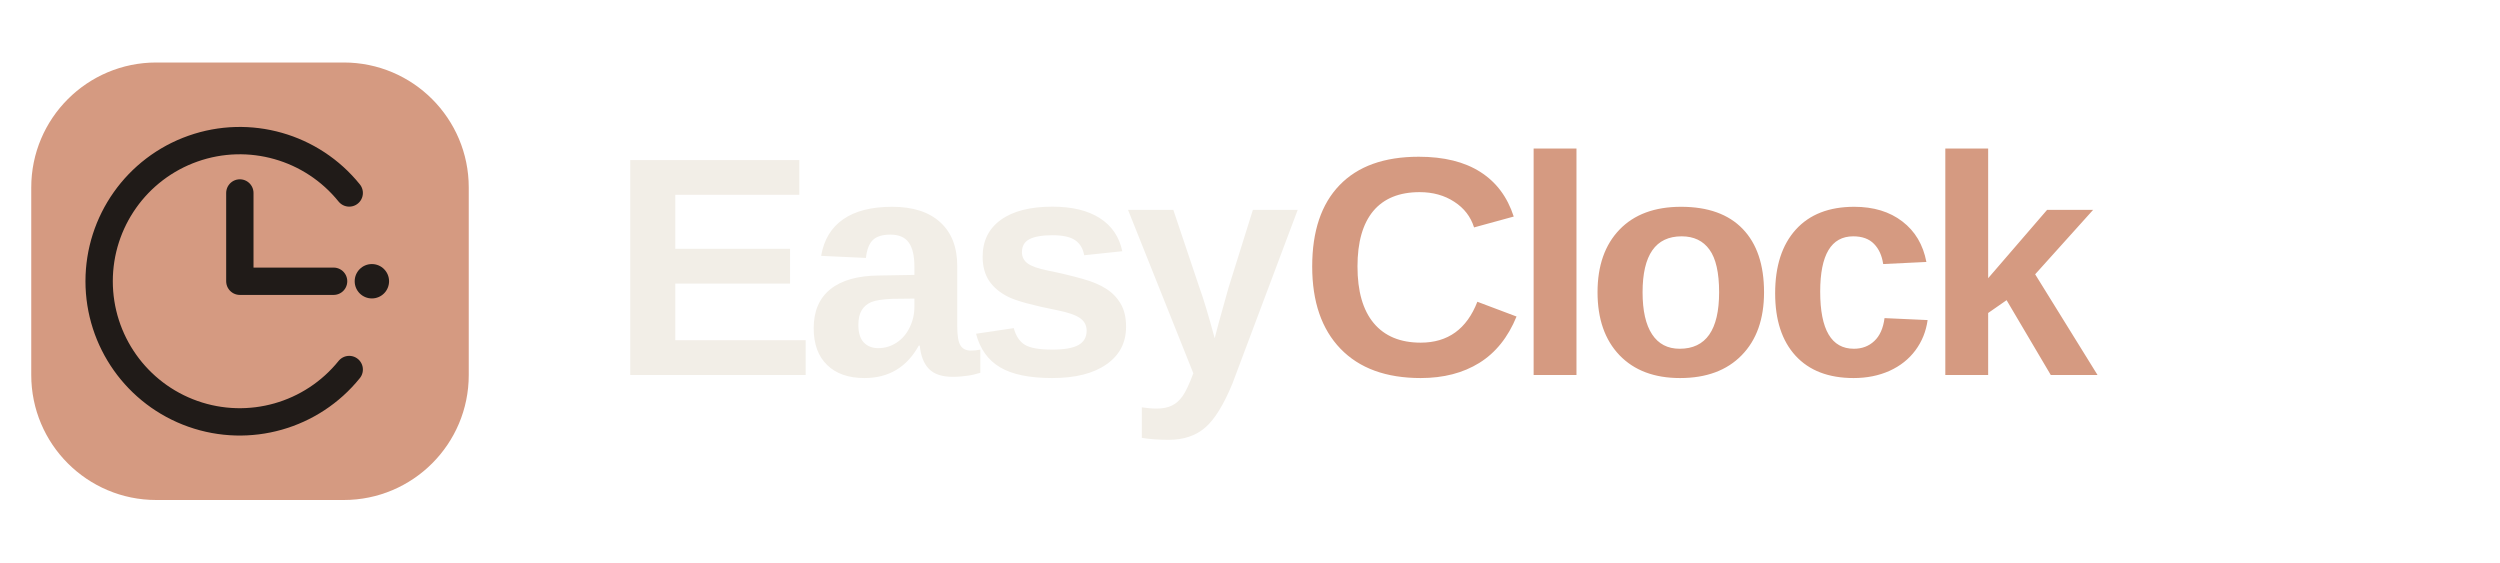
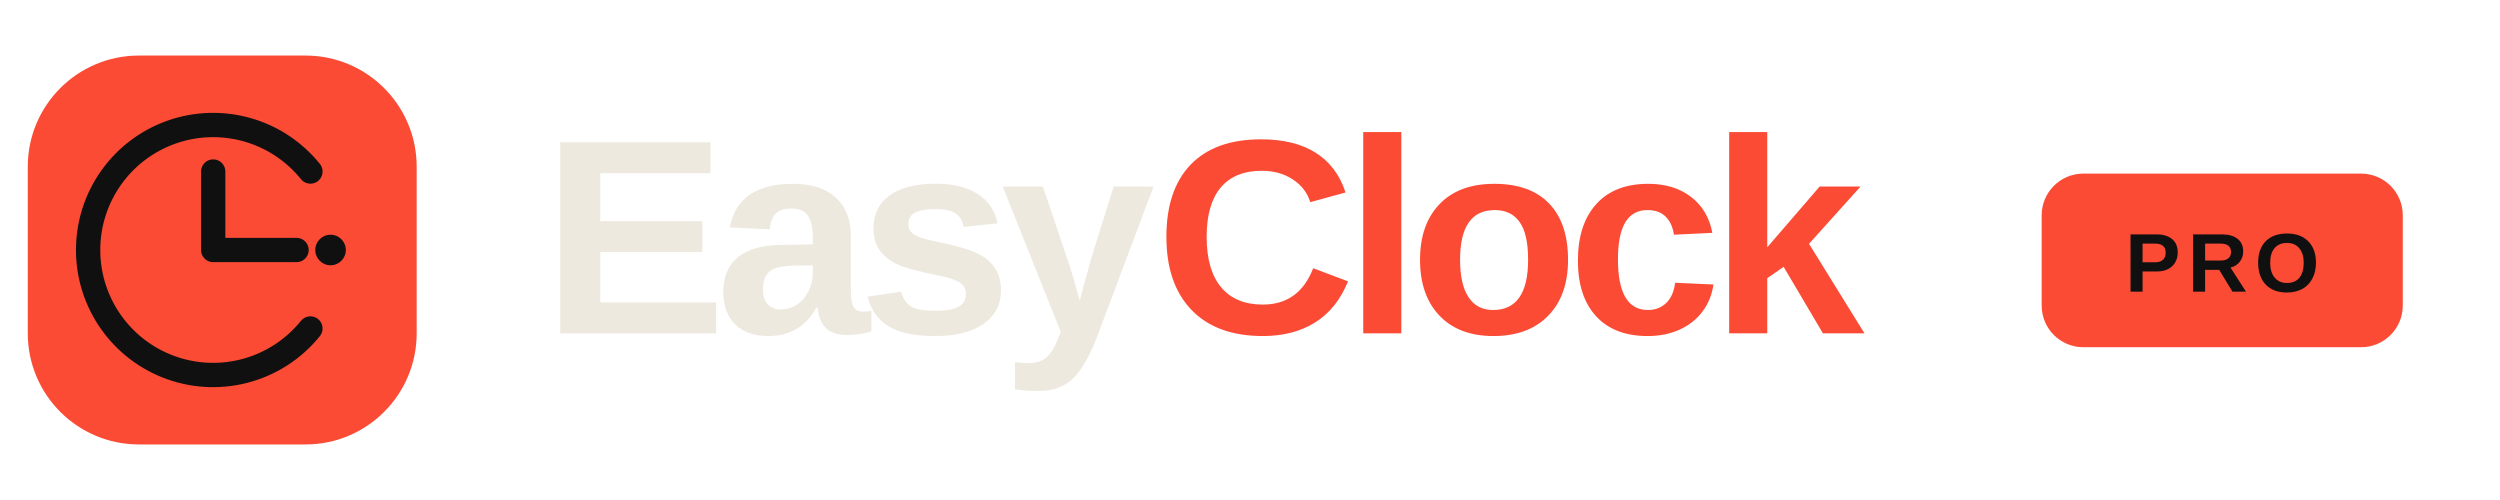
- <svg xmlns="http://www.w3.org/2000/svg" width="320" height="72" viewBox="0 0 320 72" role="img" aria-labelledby="title">
-   <rect x="4" y="8" width="56" height="56" rx="16" fill="#d59a81" />
-   <path d="M44.7 24.7a18 18 0 1 0 0 22.6" fill="none" stroke="#201b18" stroke-width="3.5" stroke-linecap="round" />
-   <path d="M30.7 24.7V36h12" fill="none" stroke="#201b18" stroke-width="3.5" stroke-linecap="round" stroke-linejoin="round" />
-   <circle cx="47.6" cy="36" r="2.2" fill="#201b18" />
-   <text x="78" y="48" fill="#f2eee7" font-family="Arial, Helvetica, sans-serif" font-size="40" font-weight="700" letter-spacing="-1.7">Easy<tspan fill="#d59a81">Clock</tspan>
+ <svg xmlns="http://www.w3.org/2000/svg" width="360" height="72" viewBox="0 0 360 72" role="img" aria-labelledby="title">
+   <rect x="4" y="8" width="56" height="56" rx="16" fill="#fb4b35" />
+   <path d="M44.7 24.7a18 18 0 1 0 0 22.6" fill="none" stroke="#101010" stroke-width="3.5" stroke-linecap="round" />
+   <path d="M30.7 24.7V36h12" fill="none" stroke="#101010" stroke-width="3.5" stroke-linecap="round" stroke-linejoin="round" />
+   <circle cx="47.6" cy="36" r="2.2" fill="#101010" />
+   <text x="78" y="48" fill="#eee9df" font-family="Arial, Helvetica, sans-serif" font-size="40" font-weight="700" letter-spacing="-1.7">Easy<tspan fill="#fb4b35">Clock</tspan>
  </text>
+   <rect x="294" y="25" width="52" height="25" rx="6" fill="#fb4b35" />
+   <text x="320" y="42" text-anchor="middle" fill="#101010" font-family="Arial, Helvetica, sans-serif" font-size="12" font-weight="700" letter-spacing="1">PRO</text>
</svg>
